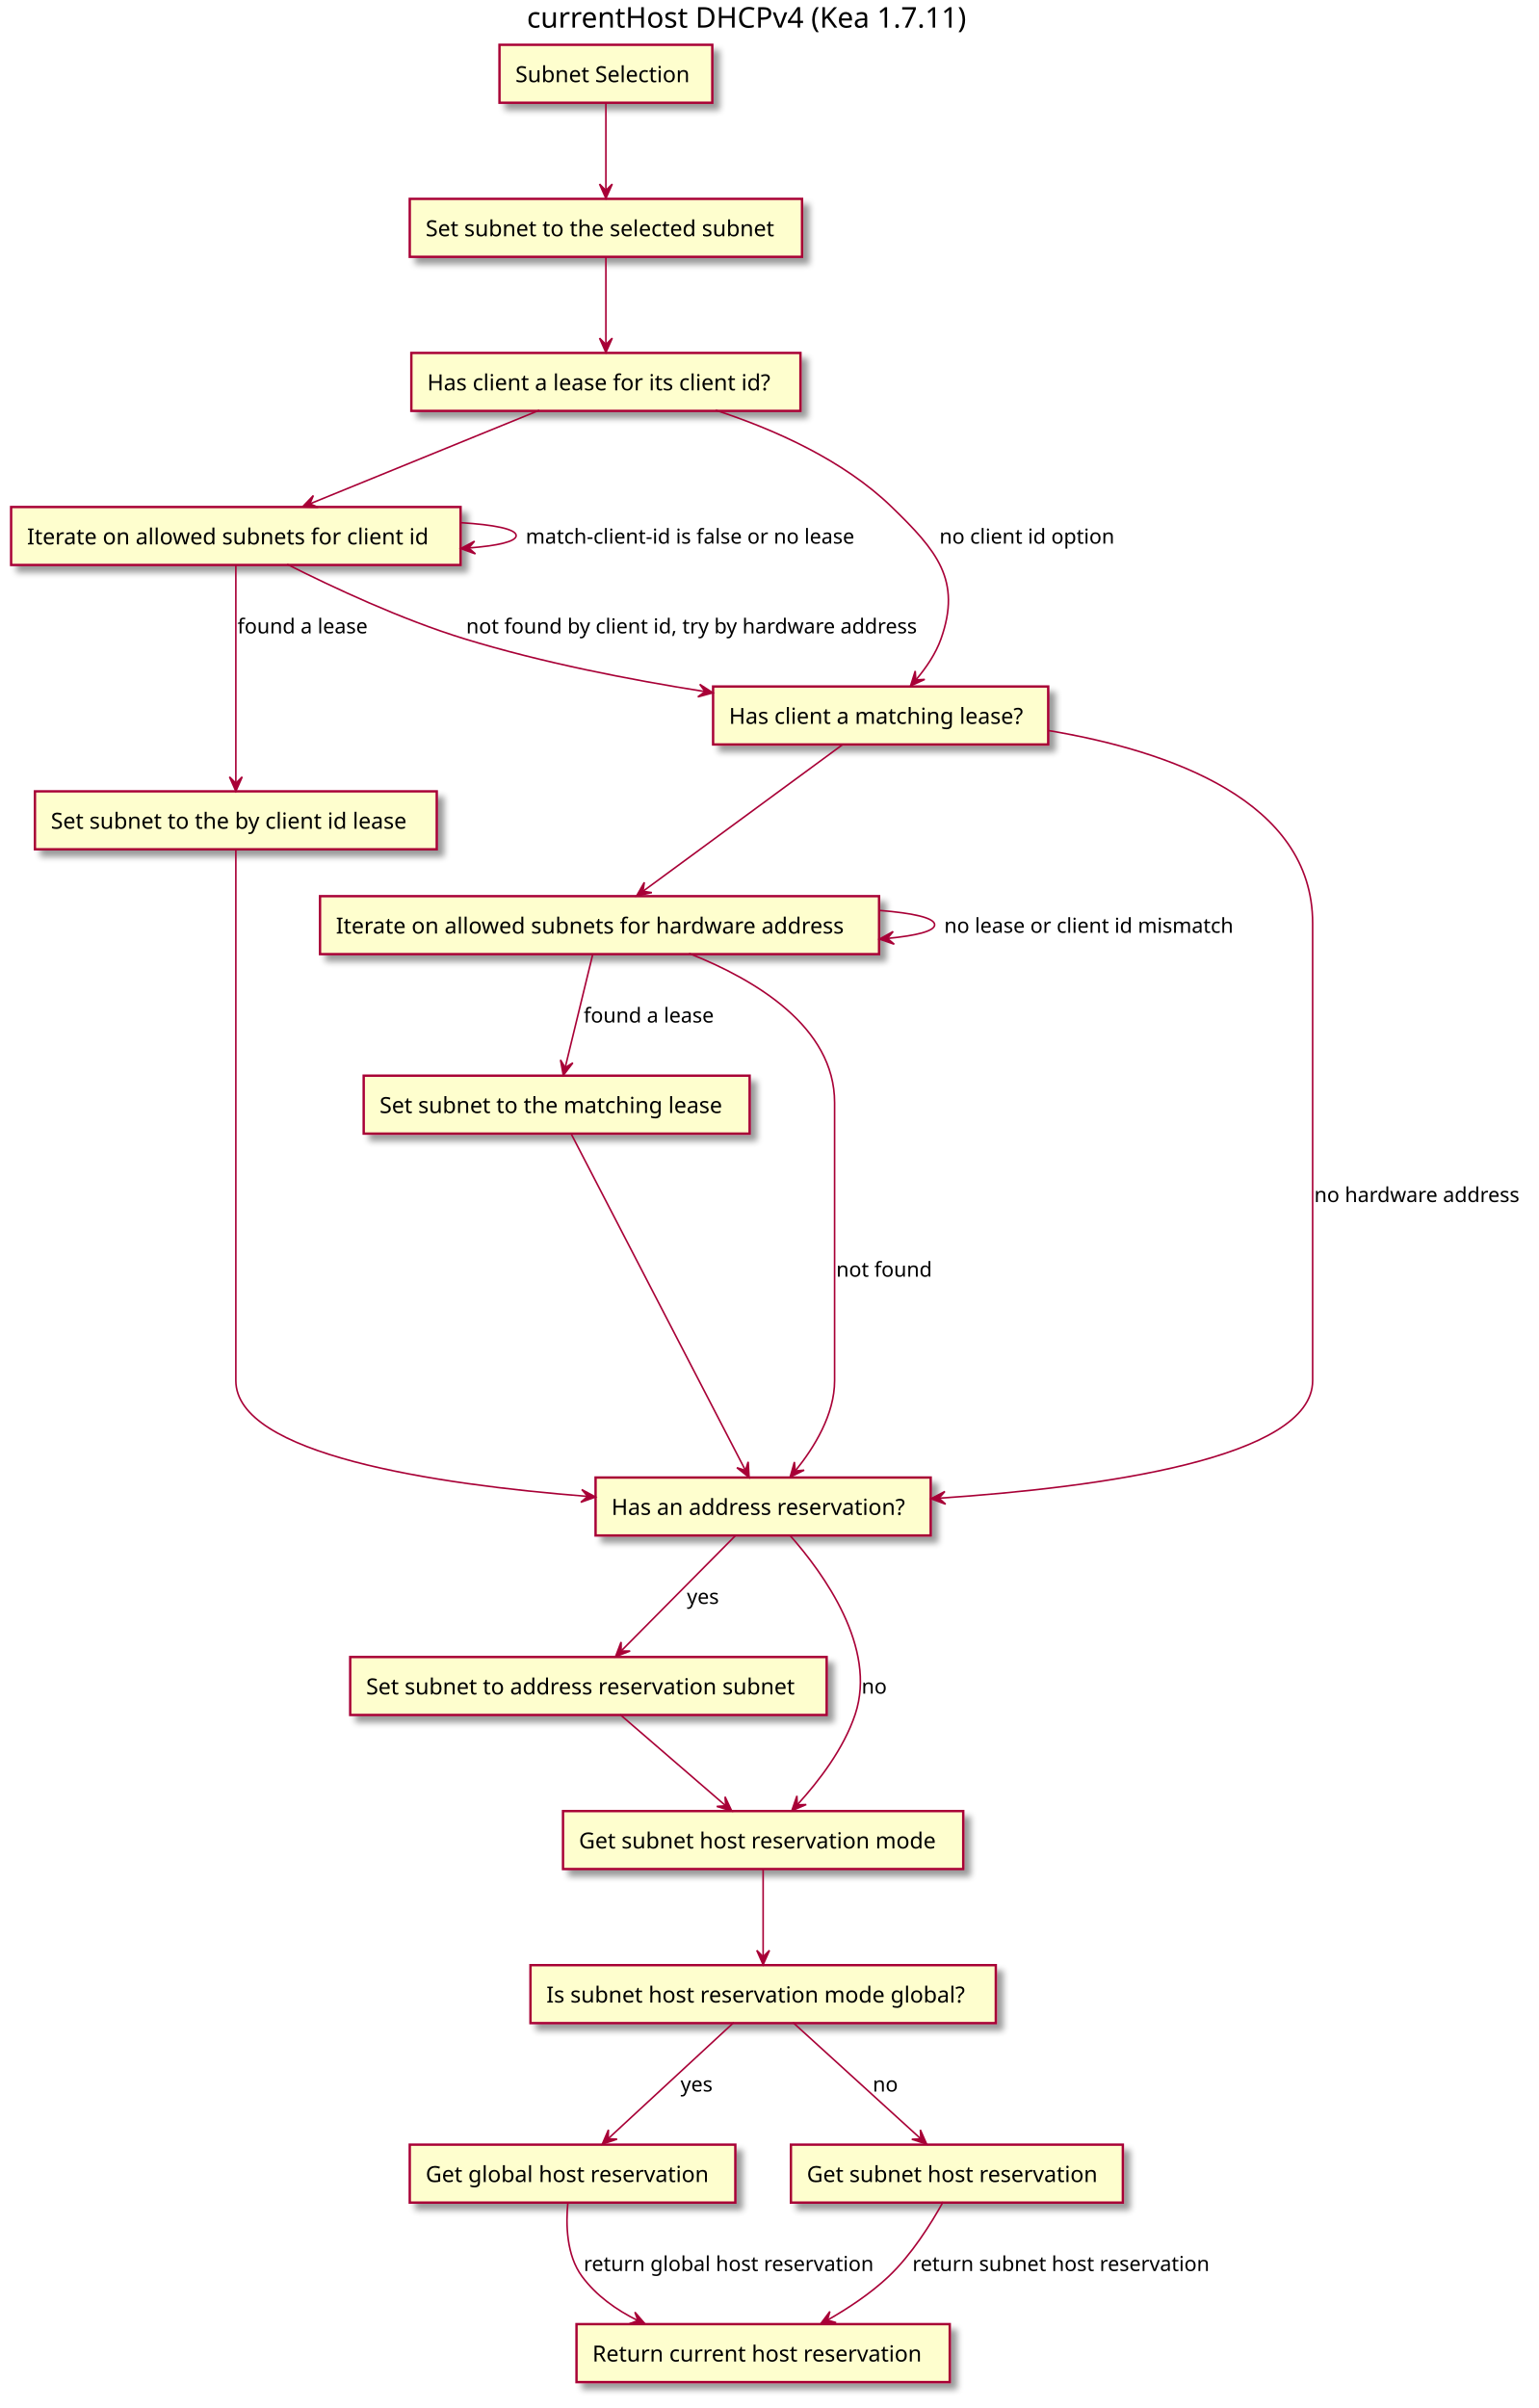
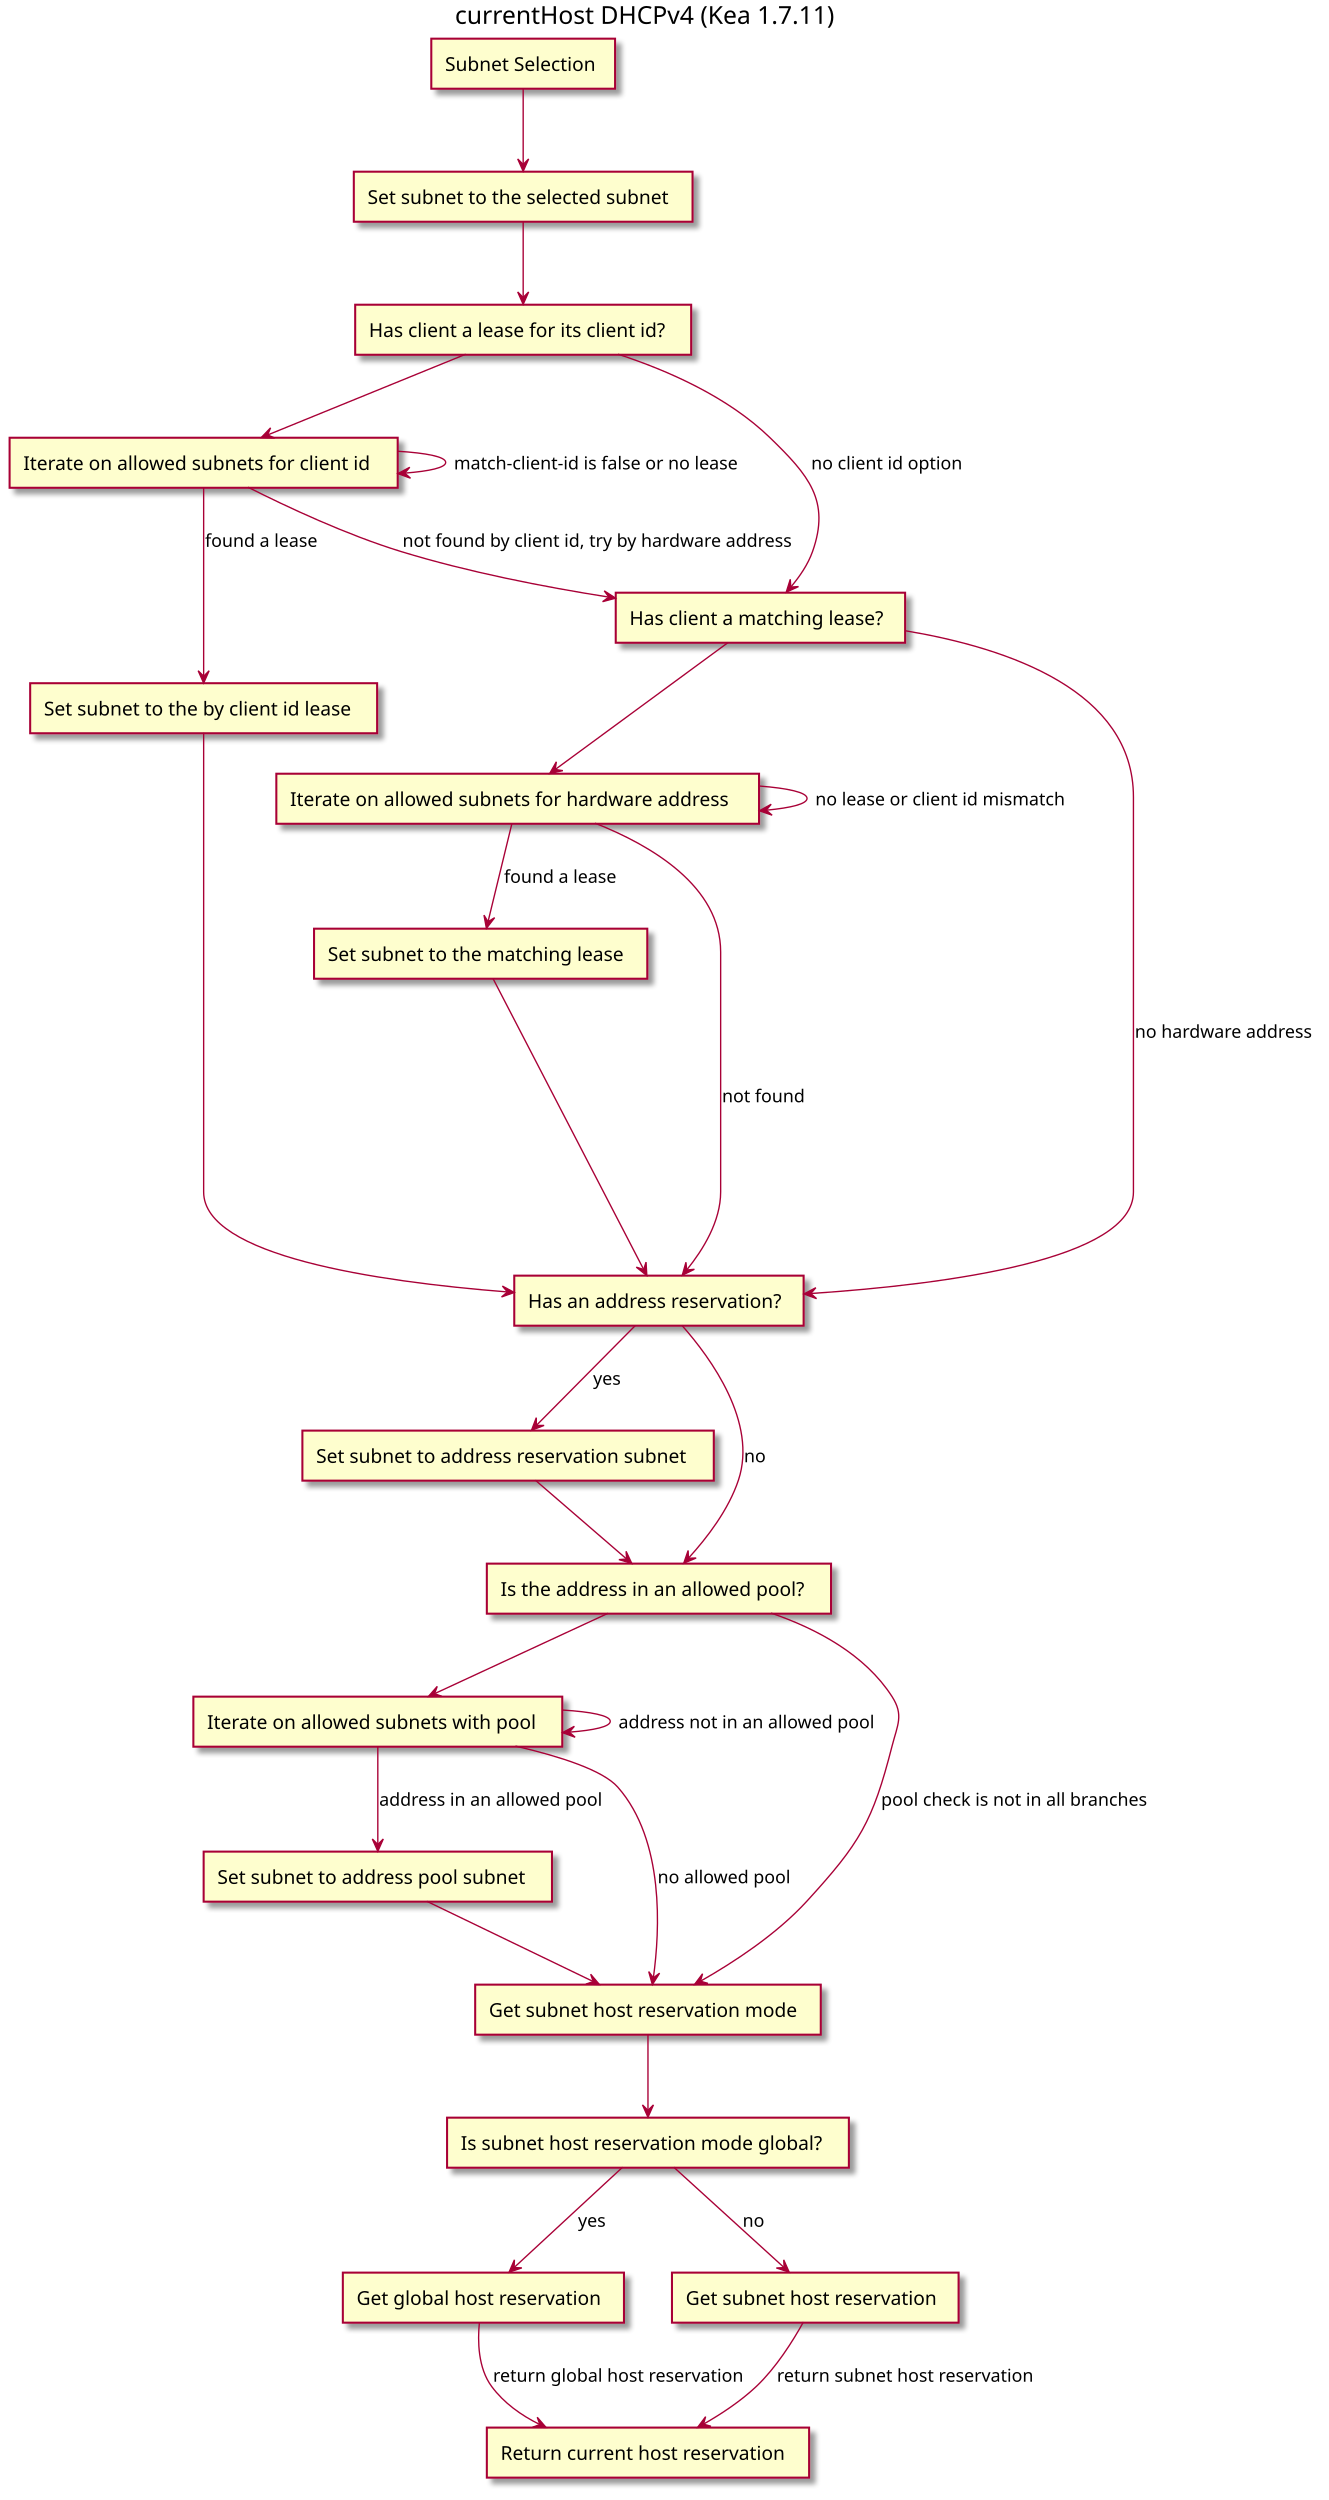
- <svg xmlns="http://www.w3.org/2000/svg" contentScriptType="application/ecmascript" contentStyleType="text/css" height="1516px" preserveAspectRatio="none" style="width:969px;height:1516px;" version="1.1" viewBox="0 0 969 1516" width="969px" zoomAndPan="magnify">
+ <svg xmlns="http://www.w3.org/2000/svg" contentScriptType="application/ecmascript" contentStyleType="text/css" height="1823px" preserveAspectRatio="none" style="width:969px;height:1823px;" version="1.1" viewBox="0 0 969 1823" width="969px" zoomAndPan="magnify">
  <defs>
-     <filter height="300%" id="f8c46mlwpeali" width="300%" x="-1" y="-1">
+     <filter height="300%" id="f162kmmt1mna5z" width="300%" x="-1" y="-1">
      <feGaussianBlur result="blurOut" stdDeviation="2.0" />
      <feColorMatrix in="blurOut" result="blurOut2" type="matrix" values="0 0 0 0 0 0 0 0 0 0 0 0 0 0 0 0 0 0 .4 0" />
      <feOffset dx="4.0" dy="4.0" in="blurOut2" result="blurOut3" />
      <feBlend in="SourceGraphic" in2="blurOut3" mode="normal" />
    </filter>
  </defs>
  <g>
    <text fill="#000000" font-family="sans-serif" font-size="18" lengthAdjust="spacingAndGlyphs" textLength="288" x="331.75" y="17.402">currentHost DHCPv4 (Kea 1.7.11)</text>
-     <rect fill="#FEFECE" filter="url(#f8c46mlwpeali)" height="36.488" style="stroke: #A80036; stroke-width: 1.5;" width="134" x="314.5" y="28.199" />
+     <rect fill="#FEFECE" filter="url(#f162kmmt1mna5z)" height="36.488" style="stroke: #A80036; stroke-width: 1.5;" width="134" x="314.5" y="28.199" />
    <text fill="#000000" font-family="sans-serif" font-size="14" lengthAdjust="spacingAndGlyphs" textLength="114" x="324.5" y="51.734">Subnet Selection</text>
-     <rect fill="#FEFECE" filter="url(#f8c46mlwpeali)" height="36.488" style="stroke: #A80036; stroke-width: 1.5;" width="247" x="258" y="125.199" />
+     <rect fill="#FEFECE" filter="url(#f162kmmt1mna5z)" height="36.488" style="stroke: #A80036; stroke-width: 1.5;" width="247" x="258" y="125.199" />
    <text fill="#000000" font-family="sans-serif" font-size="14" lengthAdjust="spacingAndGlyphs" textLength="227" x="268" y="148.734">Set subnet to the selected subnet</text>
-     <rect fill="#FEFECE" filter="url(#f8c46mlwpeali)" height="36.488" style="stroke: #A80036; stroke-width: 1.5;" width="245" x="259" y="222.199" />
+     <rect fill="#FEFECE" filter="url(#f162kmmt1mna5z)" height="36.488" style="stroke: #A80036; stroke-width: 1.5;" width="245" x="259" y="222.199" />
    <text fill="#000000" font-family="sans-serif" font-size="14" lengthAdjust="spacingAndGlyphs" textLength="225" x="269" y="245.734">Has client a lease for its client id?</text>
-     <rect fill="#FEFECE" filter="url(#f8c46mlwpeali)" height="36.488" style="stroke: #A80036; stroke-width: 1.5;" width="283" x="7" y="319.199" />
+     <rect fill="#FEFECE" filter="url(#f162kmmt1mna5z)" height="36.488" style="stroke: #A80036; stroke-width: 1.5;" width="283" x="7" y="319.199" />
    <text fill="#000000" font-family="sans-serif" font-size="14" lengthAdjust="spacingAndGlyphs" textLength="263" x="17" y="342.734">Iterate on allowed subnets for client id</text>
-     <rect fill="#FEFECE" filter="url(#f8c46mlwpeali)" height="36.488" style="stroke: #A80036; stroke-width: 1.5;" width="253" x="22" y="498.199" />
+     <rect fill="#FEFECE" filter="url(#f162kmmt1mna5z)" height="36.488" style="stroke: #A80036; stroke-width: 1.5;" width="253" x="22" y="498.199" />
    <text fill="#000000" font-family="sans-serif" font-size="14" lengthAdjust="spacingAndGlyphs" textLength="233" x="32" y="521.734">Set subnet to the by client id lease</text>
-     <rect fill="#FEFECE" filter="url(#f8c46mlwpeali)" height="36.488" style="stroke: #A80036; stroke-width: 1.5;" width="211" x="449" y="432.199" />
+     <rect fill="#FEFECE" filter="url(#f162kmmt1mna5z)" height="36.488" style="stroke: #A80036; stroke-width: 1.5;" width="211" x="449" y="432.199" />
    <text fill="#000000" font-family="sans-serif" font-size="14" lengthAdjust="spacingAndGlyphs" textLength="191" x="459" y="455.734">Has client a matching lease?</text>
-     <rect fill="#FEFECE" filter="url(#f8c46mlwpeali)" height="36.488" style="stroke: #A80036; stroke-width: 1.5;" width="352" x="201.5" y="564.199" />
+     <rect fill="#FEFECE" filter="url(#f162kmmt1mna5z)" height="36.488" style="stroke: #A80036; stroke-width: 1.5;" width="352" x="201.5" y="564.199" />
    <text fill="#000000" font-family="sans-serif" font-size="14" lengthAdjust="spacingAndGlyphs" textLength="332" x="211.5" y="587.734">Iterate on allowed subnets for hardware address</text>
-     <rect fill="#FEFECE" filter="url(#f8c46mlwpeali)" height="36.488" style="stroke: #A80036; stroke-width: 1.5;" width="243" x="229" y="677.199" />
+     <rect fill="#FEFECE" filter="url(#f162kmmt1mna5z)" height="36.488" style="stroke: #A80036; stroke-width: 1.5;" width="243" x="229" y="677.199" />
    <text fill="#000000" font-family="sans-serif" font-size="14" lengthAdjust="spacingAndGlyphs" textLength="223" x="239" y="700.734">Set subnet to the matching lease</text>
-     <rect fill="#FEFECE" filter="url(#f8c46mlwpeali)" height="36.488" style="stroke: #A80036; stroke-width: 1.5;" width="211" x="375" y="930.199" />
+     <rect fill="#FEFECE" filter="url(#f162kmmt1mna5z)" height="36.488" style="stroke: #A80036; stroke-width: 1.5;" width="211" x="375" y="930.199" />
    <text fill="#000000" font-family="sans-serif" font-size="14" lengthAdjust="spacingAndGlyphs" textLength="191" x="385" y="953.734">Has an address reservation?</text>
-     <rect fill="#FEFECE" filter="url(#f8c46mlwpeali)" height="36.488" style="stroke: #A80036; stroke-width: 1.5;" width="300" x="220.5" y="1043.199" />
+     <rect fill="#FEFECE" filter="url(#f162kmmt1mna5z)" height="36.488" style="stroke: #A80036; stroke-width: 1.5;" width="300" x="220.5" y="1043.199" />
    <text fill="#000000" font-family="sans-serif" font-size="14" lengthAdjust="spacingAndGlyphs" textLength="280" x="230.5" y="1066.734">Set subnet to address reservation subnet</text>
-     <rect fill="#FEFECE" filter="url(#f8c46mlwpeali)" height="36.488" style="stroke: #A80036; stroke-width: 1.5;" width="252" x="354.5" y="1140.199" />
-     <text fill="#000000" font-family="sans-serif" font-size="14" lengthAdjust="spacingAndGlyphs" textLength="232" x="364.5" y="1163.734">Get subnet host reservation mode</text>
-     <rect fill="#FEFECE" filter="url(#f8c46mlwpeali)" height="36.488" style="stroke: #A80036; stroke-width: 1.5;" width="293" x="334" y="1237.199" />
-     <text fill="#000000" font-family="sans-serif" font-size="14" lengthAdjust="spacingAndGlyphs" textLength="273" x="344" y="1260.734">Is subnet host reservation mode global?</text>
-     <rect fill="#FEFECE" filter="url(#f8c46mlwpeali)" height="36.488" style="stroke: #A80036; stroke-width: 1.5;" width="205" x="258" y="1350.199" />
-     <text fill="#000000" font-family="sans-serif" font-size="14" lengthAdjust="spacingAndGlyphs" textLength="185" x="268" y="1373.734">Get global host reservation</text>
-     <rect fill="#FEFECE" filter="url(#f8c46mlwpeali)" height="36.488" style="stroke: #A80036; stroke-width: 1.5;" width="209" x="498" y="1350.199" />
-     <text fill="#000000" font-family="sans-serif" font-size="14" lengthAdjust="spacingAndGlyphs" textLength="189" x="508" y="1373.734">Get subnet host reservation</text>
-     <rect fill="#FEFECE" filter="url(#f8c46mlwpeali)" height="36.488" style="stroke: #A80036; stroke-width: 1.5;" width="235" x="363" y="1463.199" />
-     <text fill="#000000" font-family="sans-serif" font-size="14" lengthAdjust="spacingAndGlyphs" textLength="215" x="373" y="1486.734">Return current host reservation</text>
+     <rect fill="#FEFECE" filter="url(#f162kmmt1mna5z)" height="36.488" style="stroke: #A80036; stroke-width: 1.5;" width="251" x="355" y="1140.199" />
+     <text fill="#000000" font-family="sans-serif" font-size="14" lengthAdjust="spacingAndGlyphs" textLength="231" x="365" y="1163.734">Is the address in an allowed pool?</text>
+     <rect fill="#FEFECE" filter="url(#f162kmmt1mna5z)" height="36.488" style="stroke: #A80036; stroke-width: 1.5;" width="269" x="141" y="1237.199" />
+     <text fill="#000000" font-family="sans-serif" font-size="14" lengthAdjust="spacingAndGlyphs" textLength="249" x="151" y="1260.734">Iterate on allowed subnets with pool</text>
+     <rect fill="#FEFECE" filter="url(#f162kmmt1mna5z)" height="36.488" style="stroke: #A80036; stroke-width: 1.5;" width="254" x="148.5" y="1350.199" />
+     <text fill="#000000" font-family="sans-serif" font-size="14" lengthAdjust="spacingAndGlyphs" textLength="234" x="158.5" y="1373.734">Set subnet to address pool subnet</text>
+     <rect fill="#FEFECE" filter="url(#f162kmmt1mna5z)" height="36.488" style="stroke: #A80036; stroke-width: 1.5;" width="252" x="346.5" y="1447.199" />
+     <text fill="#000000" font-family="sans-serif" font-size="14" lengthAdjust="spacingAndGlyphs" textLength="232" x="356.5" y="1470.734">Get subnet host reservation mode</text>
+     <rect fill="#FEFECE" filter="url(#f162kmmt1mna5z)" height="36.488" style="stroke: #A80036; stroke-width: 1.5;" width="293" x="326" y="1544.199" />
+     <text fill="#000000" font-family="sans-serif" font-size="14" lengthAdjust="spacingAndGlyphs" textLength="273" x="336" y="1567.734">Is subnet host reservation mode global?</text>
+     <rect fill="#FEFECE" filter="url(#f162kmmt1mna5z)" height="36.488" style="stroke: #A80036; stroke-width: 1.5;" width="205" x="250" y="1657.199" />
+     <text fill="#000000" font-family="sans-serif" font-size="14" lengthAdjust="spacingAndGlyphs" textLength="185" x="260" y="1680.734">Get global host reservation</text>
+     <rect fill="#FEFECE" filter="url(#f162kmmt1mna5z)" height="36.488" style="stroke: #A80036; stroke-width: 1.5;" width="209" x="490" y="1657.199" />
+     <text fill="#000000" font-family="sans-serif" font-size="14" lengthAdjust="spacingAndGlyphs" textLength="189" x="500" y="1680.734">Get subnet host reservation</text>
+     <rect fill="#FEFECE" filter="url(#f162kmmt1mna5z)" height="36.488" style="stroke: #A80036; stroke-width: 1.5;" width="235" x="355" y="1770.199" />
+     <text fill="#000000" font-family="sans-serif" font-size="14" lengthAdjust="spacingAndGlyphs" textLength="215" x="365" y="1793.734">Return current host reservation</text>
    <path d="M381.5,64.619 C381.5,80.159 381.5,102.979 381.5,119.859 " fill="none" id="entry-&gt;setSelected" style="stroke: #A80036; stroke-width: 1.0;" />
    <polygon fill="#A80036" points="381.5,124.889,385.5,115.889,381.5,119.889,377.5,115.889,381.5,124.889" style="stroke: #A80036; stroke-width: 1.0;" />
    <path d="M381.5,161.619 C381.5,177.159 381.5,199.979 381.5,216.859 " fill="none" id="setSelected-&gt;clientid_lookup" style="stroke: #A80036; stroke-width: 1.0;" />
    <polygon fill="#A80036" points="381.5,221.889,385.5,212.889,381.5,216.889,377.5,212.889,381.5,221.889" style="stroke: #A80036; stroke-width: 1.0;" />
    <path d="M450.66,258.279 C487.31,270.259 530.95,289.549 561.5,319.199 C589.76,346.619 605.63,365.079 592.5,402.199 C589.19,411.549 583.15,420.399 576.84,427.849 " fill="none" id="clientid_lookup-&gt;hwaddr_lookup" style="stroke: #A80036; stroke-width: 1.0;" />
    <polygon fill="#A80036" points="573.32,431.829,582.272,427.724,576.627,428.079,576.272,422.433,573.32,431.829" style="stroke: #A80036; stroke-width: 1.0;" />
    <text fill="#000000" font-family="sans-serif" font-size="13" lengthAdjust="spacingAndGlyphs" textLength="116" x="591.5" y="342.268">no client id option</text>
    <path d="M339.58,258.289 C298.95,274.859 237.46,299.929 195.27,317.129 " fill="none" id="clientid_lookup-&gt;clientid_iterate" style="stroke: #A80036; stroke-width: 1.0;" />
    <polygon fill="#A80036" points="190.48,319.079,200.324,319.388,195.111,317.193,197.306,311.979,190.48,319.079" style="stroke: #A80036; stroke-width: 1.0;" />
    <path d="M290.1,329.059 C310.94,330.339 325,333.049 325,337.199 C325,340.989 313.25,343.589 295.32,344.979 " fill="none" id="clientid_iterate-&gt;clientid_iterate" style="stroke: #A80036; stroke-width: 1.0;" />
    <polygon fill="#A80036" points="290.1,345.339,299.353,348.712,295.088,344.996,298.804,340.731,290.1,345.339" style="stroke: #A80036; stroke-width: 1.0;" />
    <text fill="#000000" font-family="sans-serif" font-size="13" lengthAdjust="spacingAndGlyphs" textLength="224" x="331" y="342.268">match-client-id is false or no lease</text>
    <path d="M148.5,355.489 C148.5,387.829 148.5,457.389 148.5,493.079 " fill="none" id="clientid_iterate-&gt;found_clientid" style="stroke: #A80036; stroke-width: 1.0;" />
    <polygon fill="#A80036" points="148.5,498.099,152.5,489.099,148.5,493.099,144.5,489.099,148.5,498.099" style="stroke: #A80036; stroke-width: 1.0;" />
    <text fill="#000000" font-family="sans-serif" font-size="13" lengthAdjust="spacingAndGlyphs" textLength="84" x="149.5" y="398.768">found a lease</text>
    <path d="M148.5,534.359 C148.5,557.729 148.5,600.879 148.5,637.699 C148.5,637.699 148.5,637.699 148.5,869.199 C148.5,915.659 273.28,934.469 369.84,942.069 " fill="none" id="found_clientid-&gt;hasAddressReservation" style="stroke: #A80036; stroke-width: 1.0;" />
    <polygon fill="#A80036" points="375,942.469,366.335,937.787,370.015,942.084,365.718,945.763,375,942.469" style="stroke: #A80036; stroke-width: 1.0;" />
    <path d="M180.8,355.259 C209.44,369.719 252.75,389.999 292.5,402.199 C341.2,417.149 396.54,427.939 443.77,435.379 " fill="none" id="clientid_iterate-&gt;hwaddr_lookup" style="stroke: #A80036; stroke-width: 1.0;" />
    <polygon fill="#A80036" points="448.9,436.179,440.625,430.839,443.96,435.408,439.391,438.744,448.9,436.179" style="stroke: #A80036; stroke-width: 1.0;" />
    <text fill="#000000" font-family="sans-serif" font-size="13" lengthAdjust="spacingAndGlyphs" textLength="294" x="293.5" y="398.768">not found by client id, try by hardware address</text>
    <path d="M660.05,459.919 C736.51,472.709 826.5,504.129 826.5,581.199 C826.5,581.199 826.5,581.199 826.5,869.199 C826.5,918.249 692.51,936.459 591.29,943.219 " fill="none" id="hwaddr_lookup-&gt;hasAddressReservation" style="stroke: #A80036; stroke-width: 1.0;" />
    <polygon fill="#A80036" points="586.19,943.549,595.424,946.975,591.18,943.235,594.92,938.991,586.19,943.549" style="stroke: #A80036; stroke-width: 1.0;" />
    <text fill="#000000" font-family="sans-serif" font-size="13" lengthAdjust="spacingAndGlyphs" textLength="130" x="827.5" y="756.768">no hardware address</text>
    <path d="M531,468.459 C498.37,492.419 439.49,535.669 404.91,561.069 " fill="none" id="hwaddr_lookup-&gt;hwaddr_iterate" style="stroke: #A80036; stroke-width: 1.0;" />
    <polygon fill="#A80036" points="400.82,564.069,410.437,561.946,404.844,561.101,405.689,555.508,400.82,564.069" style="stroke: #A80036; stroke-width: 1.0;" />
    <path d="M553.73,573.179 C574.76,574.819 588.5,577.819 588.5,582.199 C588.5,586.199 577.02,589.059 558.99,590.769 " fill="none" id="hwaddr_iterate-&gt;hwaddr_iterate" style="stroke: #A80036; stroke-width: 1.0;" />
    <polygon fill="#A80036" points="553.73,591.219,563.039,594.434,558.712,590.791,562.354,586.463,553.73,591.219" style="stroke: #A80036; stroke-width: 1.0;" />
    <text fill="#000000" font-family="sans-serif" font-size="13" lengthAdjust="spacingAndGlyphs" textLength="190" x="594.5" y="587.268">no lease or client id mismatch</text>
    <path d="M373.28,600.539 C368.61,619.769 361.05,650.829 355.93,671.859 " fill="none" id="hwaddr_iterate-&gt;found_hwaddr" style="stroke: #A80036; stroke-width: 1.0;" />
    <polygon fill="#A80036" points="354.69,676.979,360.689,669.168,355.862,672.119,352.912,667.292,354.69,676.979" style="stroke: #A80036; stroke-width: 1.0;" />
    <text fill="#000000" font-family="sans-serif" font-size="13" lengthAdjust="spacingAndGlyphs" textLength="84" x="367.5" y="643.768">found a lease</text>
    <path d="M359.44,713.449 C382.5,757.979 443.99,876.699 469.34,925.649 " fill="none" id="found_hwaddr-&gt;hasAddressReservation" style="stroke: #A80036; stroke-width: 1.0;" />
    <polygon fill="#A80036" points="471.67,930.159,471.085,920.328,469.371,925.719,463.98,924.006,471.67,930.159" style="stroke: #A80036; stroke-width: 1.0;" />
    <path d="M433.87,600.249 C475.7,616.789 525.5,646.499 525.5,694.199 C525.5,694.199 525.5,694.199 525.5,869.199 C525.5,890.489 512.76,911.209 500.84,925.929 " fill="none" id="hwaddr_iterate-&gt;hasAddressReservation" style="stroke: #A80036; stroke-width: 1.0;" />
    <polygon fill="#A80036" points="497.51,929.919,506.343,925.563,500.709,926.077,500.195,920.443,497.51,929.919" style="stroke: #A80036; stroke-width: 1.0;" />
    <text fill="#000000" font-family="sans-serif" font-size="13" lengthAdjust="spacingAndGlyphs" textLength="62" x="526.5" y="803.768">not found</text>
    <path d="M463.31,966.539 C443.86,986.179 412.17,1018.149 391.33,1039.179 " fill="none" id="hasAddressReservation-&gt;setAddressReservation" style="stroke: #A80036; stroke-width: 1.0;" />
    <polygon fill="#A80036" points="387.57,1042.979,396.748,1039.407,391.091,1039.429,391.068,1033.773,387.57,1042.979" style="stroke: #A80036; stroke-width: 1.0;" />
    <text fill="#000000" font-family="sans-serif" font-size="13" lengthAdjust="spacingAndGlyphs" textLength="21" x="432.5" y="1009.768">yes</text>
-     <path d="M497.22,966.419 C518.88,990.899 552.33,1037.439 538.5,1079.199 C531.33,1100.869 515.54,1121.419 502.24,1135.979 " fill="none" id="hasAddressReservation-&gt;getHRmode" style="stroke: #A80036; stroke-width: 1.0;" />
+     <path d="M497.22,966.419 C518.88,990.899 552.33,1037.439 538.5,1079.199 C531.33,1100.869 515.54,1121.419 502.24,1135.979 " fill="none" id="hasAddressReservation-&gt;pool" style="stroke: #A80036; stroke-width: 1.0;" />
    <polygon fill="#A80036" points="498.57,1139.929,507.636,1136.08,501.982,1136.274,501.788,1130.621,498.57,1139.929" style="stroke: #A80036; stroke-width: 1.0;" />
    <text fill="#000000" font-family="sans-serif" font-size="13" lengthAdjust="spacingAndGlyphs" textLength="16" x="542.5" y="1066.268">no</text>
-     <path d="M390.42,1079.399 C409.11,1095.539 437.07,1119.699 456.88,1136.799 " fill="none" id="setAddressReservation-&gt;getHRmode" style="stroke: #A80036; stroke-width: 1.0;" />
+     <path d="M390.42,1079.399 C409.11,1095.539 437.07,1119.699 456.88,1136.799 " fill="none" id="setAddressReservation-&gt;pool" style="stroke: #A80036; stroke-width: 1.0;" />
    <polygon fill="#A80036" points="460.73,1140.119,456.536,1131.208,456.947,1136.85,451.305,1137.261,460.73,1140.119" style="stroke: #A80036; stroke-width: 1.0;" />
-     <path d="M480.5,1176.619 C480.5,1192.159 480.5,1214.979 480.5,1231.859 " fill="none" id="getHRmode-&gt;checkHRmode" style="stroke: #A80036; stroke-width: 1.0;" />
-     <polygon fill="#A80036" points="480.5,1236.889,484.5,1227.889,480.5,1231.889,476.5,1227.889,480.5,1236.889" style="stroke: #A80036; stroke-width: 1.0;" />
-     <path d="M462.01,1273.299 C440.76,1292.959 405.87,1325.229 383.04,1346.349 " fill="none" id="checkHRmode-&gt;global" style="stroke: #A80036; stroke-width: 1.0;" />
-     <polygon fill="#A80036" points="379.21,1349.899,388.538,1346.738,382.886,1346.51,383.115,1340.857,379.21,1349.899" style="stroke: #A80036; stroke-width: 1.0;" />
-     <text fill="#000000" font-family="sans-serif" font-size="13" lengthAdjust="spacingAndGlyphs" textLength="21" x="428.5" y="1316.768">yes</text>
-     <path d="M499.3,1273.299 C520.9,1292.959 556.37,1325.229 579.58,1346.349 " fill="none" id="checkHRmode-&gt;bySubnet" style="stroke: #A80036; stroke-width: 1.0;" />
-     <polygon fill="#A80036" points="583.48,1349.899,579.503,1340.889,579.777,1346.539,574.127,1346.814,583.48,1349.899" style="stroke: #A80036; stroke-width: 1.0;" />
-     <text fill="#000000" font-family="sans-serif" font-size="13" lengthAdjust="spacingAndGlyphs" textLength="16" x="549.5" y="1316.768">no</text>
-     <path d="M357.59,1386.389 C356.2,1400.339 356.61,1419.829 366.5,1433.199 C375.42,1445.259 388,1454.239 401.56,1460.929 " fill="none" id="global-&gt;return" style="stroke: #A80036; stroke-width: 1.0;" />
-     <polygon fill="#A80036" points="406.2,1463.109,399.756,1455.661,401.675,1460.982,396.353,1462.901,406.2,1463.109" style="stroke: #A80036; stroke-width: 1.0;" />
-     <text fill="#000000" font-family="sans-serif" font-size="13" lengthAdjust="spacingAndGlyphs" textLength="187" x="367.5" y="1429.768">return global host reservation</text>
-     <path d="M593.84,1386.209 C586.18,1400.059 573.99,1419.489 559.5,1433.199 C548.25,1443.839 534.18,1453.169 521.05,1460.649 " fill="none" id="bySubnet-&gt;return" style="stroke: #A80036; stroke-width: 1.0;" />
-     <polygon fill="#A80036" points="516.63,1463.119,526.438,1462.221,520.995,1460.68,522.535,1455.237,516.63,1463.119" style="stroke: #A80036; stroke-width: 1.0;" />
-     <text fill="#000000" font-family="sans-serif" font-size="13" lengthAdjust="spacingAndGlyphs" textLength="191" x="574.5" y="1429.768">return subnet host reservation</text>
+     <path d="M443.38,1176.399 C407.82,1192.879 354.25,1217.709 317.23,1234.859 " fill="none" id="pool-&gt;pool_iterate" style="stroke: #A80036; stroke-width: 1.0;" />
+     <polygon fill="#A80036" points="312.35,1237.119,322.198,1236.974,316.889,1235.021,318.841,1229.712,312.35,1237.119" style="stroke: #A80036; stroke-width: 1.0;" />
+     <path d="M562.27,1176.259 C595.56,1187.659 630.78,1206.449 650.5,1237.199 C659.14,1250.669 654.47,1257.699 650.5,1273.199 C636.28,1328.689 627.14,1343.909 588.5,1386.199 C566.39,1410.399 535.31,1430.779 510.89,1444.629 " fill="none" id="pool-&gt;getHRmode" style="stroke: #A80036; stroke-width: 1.0;" />
+     <polygon fill="#A80036" points="506.41,1447.139,516.218,1446.241,510.775,1444.7,512.315,1439.257,506.41,1447.139" style="stroke: #A80036; stroke-width: 1.0;" />
+     <text fill="#000000" font-family="sans-serif" font-size="13" lengthAdjust="spacingAndGlyphs" textLength="205" x="642.5" y="1316.768">pool check is not in all branches</text>
+     <path d="M410.12,1246.969 C430.88,1248.219 445,1250.959 445,1255.199 C445,1259.079 433.2,1261.699 415.32,1263.069 " fill="none" id="pool_iterate-&gt;pool_iterate" style="stroke: #A80036; stroke-width: 1.0;" />
+     <polygon fill="#A80036" points="410.12,1263.429,419.373,1266.802,415.108,1263.086,418.824,1258.821,410.12,1263.429" style="stroke: #A80036; stroke-width: 1.0;" />
+     <text fill="#000000" font-family="sans-serif" font-size="13" lengthAdjust="spacingAndGlyphs" textLength="193" x="451" y="1260.268">address not in an allowed pool</text>
+     <path d="M275.5,1273.539 C275.5,1292.769 275.5,1323.829 275.5,1344.859 " fill="none" id="pool_iterate-&gt;inAllowedPool" style="stroke: #A80036; stroke-width: 1.0;" />
+     <polygon fill="#A80036" points="275.5,1349.979,279.5,1340.979,275.5,1344.979,271.5,1340.979,275.5,1349.979" style="stroke: #A80036; stroke-width: 1.0;" />
+     <text fill="#000000" font-family="sans-serif" font-size="13" lengthAdjust="spacingAndGlyphs" textLength="168" x="276.5" y="1316.768">address in an allowed pool</text>
+     <path d="M375.89,1273.249 C408.78,1280.869 439.69,1290.919 450.5,1303.199 C484.66,1341.979 481.2,1407.709 476.46,1441.949 " fill="none" id="pool_iterate-&gt;getHRmode" style="stroke: #A80036; stroke-width: 1.0;" />
+     <polygon fill="#A80036" points="475.7,1447.169,480.97,1438.849,476.429,1442.223,473.055,1437.682,475.7,1447.169" style="stroke: #A80036; stroke-width: 1.0;" />
+     <text fill="#000000" font-family="sans-serif" font-size="13" lengthAdjust="spacingAndGlyphs" textLength="100" x="479.5" y="1373.268">no allowed pool</text>
+     <path d="M311.18,1386.399 C345.34,1402.879 396.82,1427.709 432.4,1444.859 " fill="none" id="inAllowedPool-&gt;getHRmode" style="stroke: #A80036; stroke-width: 1.0;" />
+     <polygon fill="#A80036" points="437.09,1447.119,430.723,1439.605,432.587,1444.946,427.246,1446.81,437.09,1447.119" style="stroke: #A80036; stroke-width: 1.0;" />
+     <path d="M472.5,1483.619 C472.5,1499.159 472.5,1521.979 472.5,1538.859 " fill="none" id="getHRmode-&gt;checkHRmode" style="stroke: #A80036; stroke-width: 1.0;" />
+     <polygon fill="#A80036" points="472.5,1543.889,476.5,1534.889,472.5,1538.889,468.5,1534.889,472.5,1543.889" style="stroke: #A80036; stroke-width: 1.0;" />
+     <path d="M454.01,1580.299 C432.76,1599.959 397.87,1632.229 375.04,1653.349 " fill="none" id="checkHRmode-&gt;global" style="stroke: #A80036; stroke-width: 1.0;" />
+     <polygon fill="#A80036" points="371.21,1656.899,380.538,1653.738,374.886,1653.51,375.115,1647.857,371.21,1656.899" style="stroke: #A80036; stroke-width: 1.0;" />
+     <text fill="#000000" font-family="sans-serif" font-size="13" lengthAdjust="spacingAndGlyphs" textLength="21" x="421.5" y="1623.768">yes</text>
+     <path d="M491.3,1580.299 C512.9,1599.959 548.37,1632.229 571.58,1653.349 " fill="none" id="checkHRmode-&gt;bySubnet" style="stroke: #A80036; stroke-width: 1.0;" />
+     <polygon fill="#A80036" points="575.48,1656.899,571.503,1647.889,571.777,1653.539,566.127,1653.814,575.48,1656.899" style="stroke: #A80036; stroke-width: 1.0;" />
+     <text fill="#000000" font-family="sans-serif" font-size="13" lengthAdjust="spacingAndGlyphs" textLength="16" x="541.5" y="1623.768">no</text>
+     <path d="M349.59,1693.389 C348.2,1707.339 348.61,1726.829 358.5,1740.199 C367.42,1752.259 380,1761.239 393.56,1767.929 " fill="none" id="global-&gt;return" style="stroke: #A80036; stroke-width: 1.0;" />
+     <polygon fill="#A80036" points="398.2,1770.109,391.756,1762.661,393.675,1767.982,388.353,1769.901,398.2,1770.109" style="stroke: #A80036; stroke-width: 1.0;" />
+     <text fill="#000000" font-family="sans-serif" font-size="13" lengthAdjust="spacingAndGlyphs" textLength="187" x="359.5" y="1736.768">return global host reservation</text>
+     <path d="M585.84,1693.209 C578.18,1707.059 565.99,1726.489 551.5,1740.199 C540.25,1750.839 526.18,1760.169 513.05,1767.649 " fill="none" id="bySubnet-&gt;return" style="stroke: #A80036; stroke-width: 1.0;" />
+     <polygon fill="#A80036" points="508.63,1770.119,518.438,1769.221,512.995,1767.68,514.535,1762.237,508.63,1770.119" style="stroke: #A80036; stroke-width: 1.0;" />
+     <text fill="#000000" font-family="sans-serif" font-size="13" lengthAdjust="spacingAndGlyphs" textLength="191" x="566.5" y="1736.768">return subnet host reservation</text>
  </g>
</svg>
